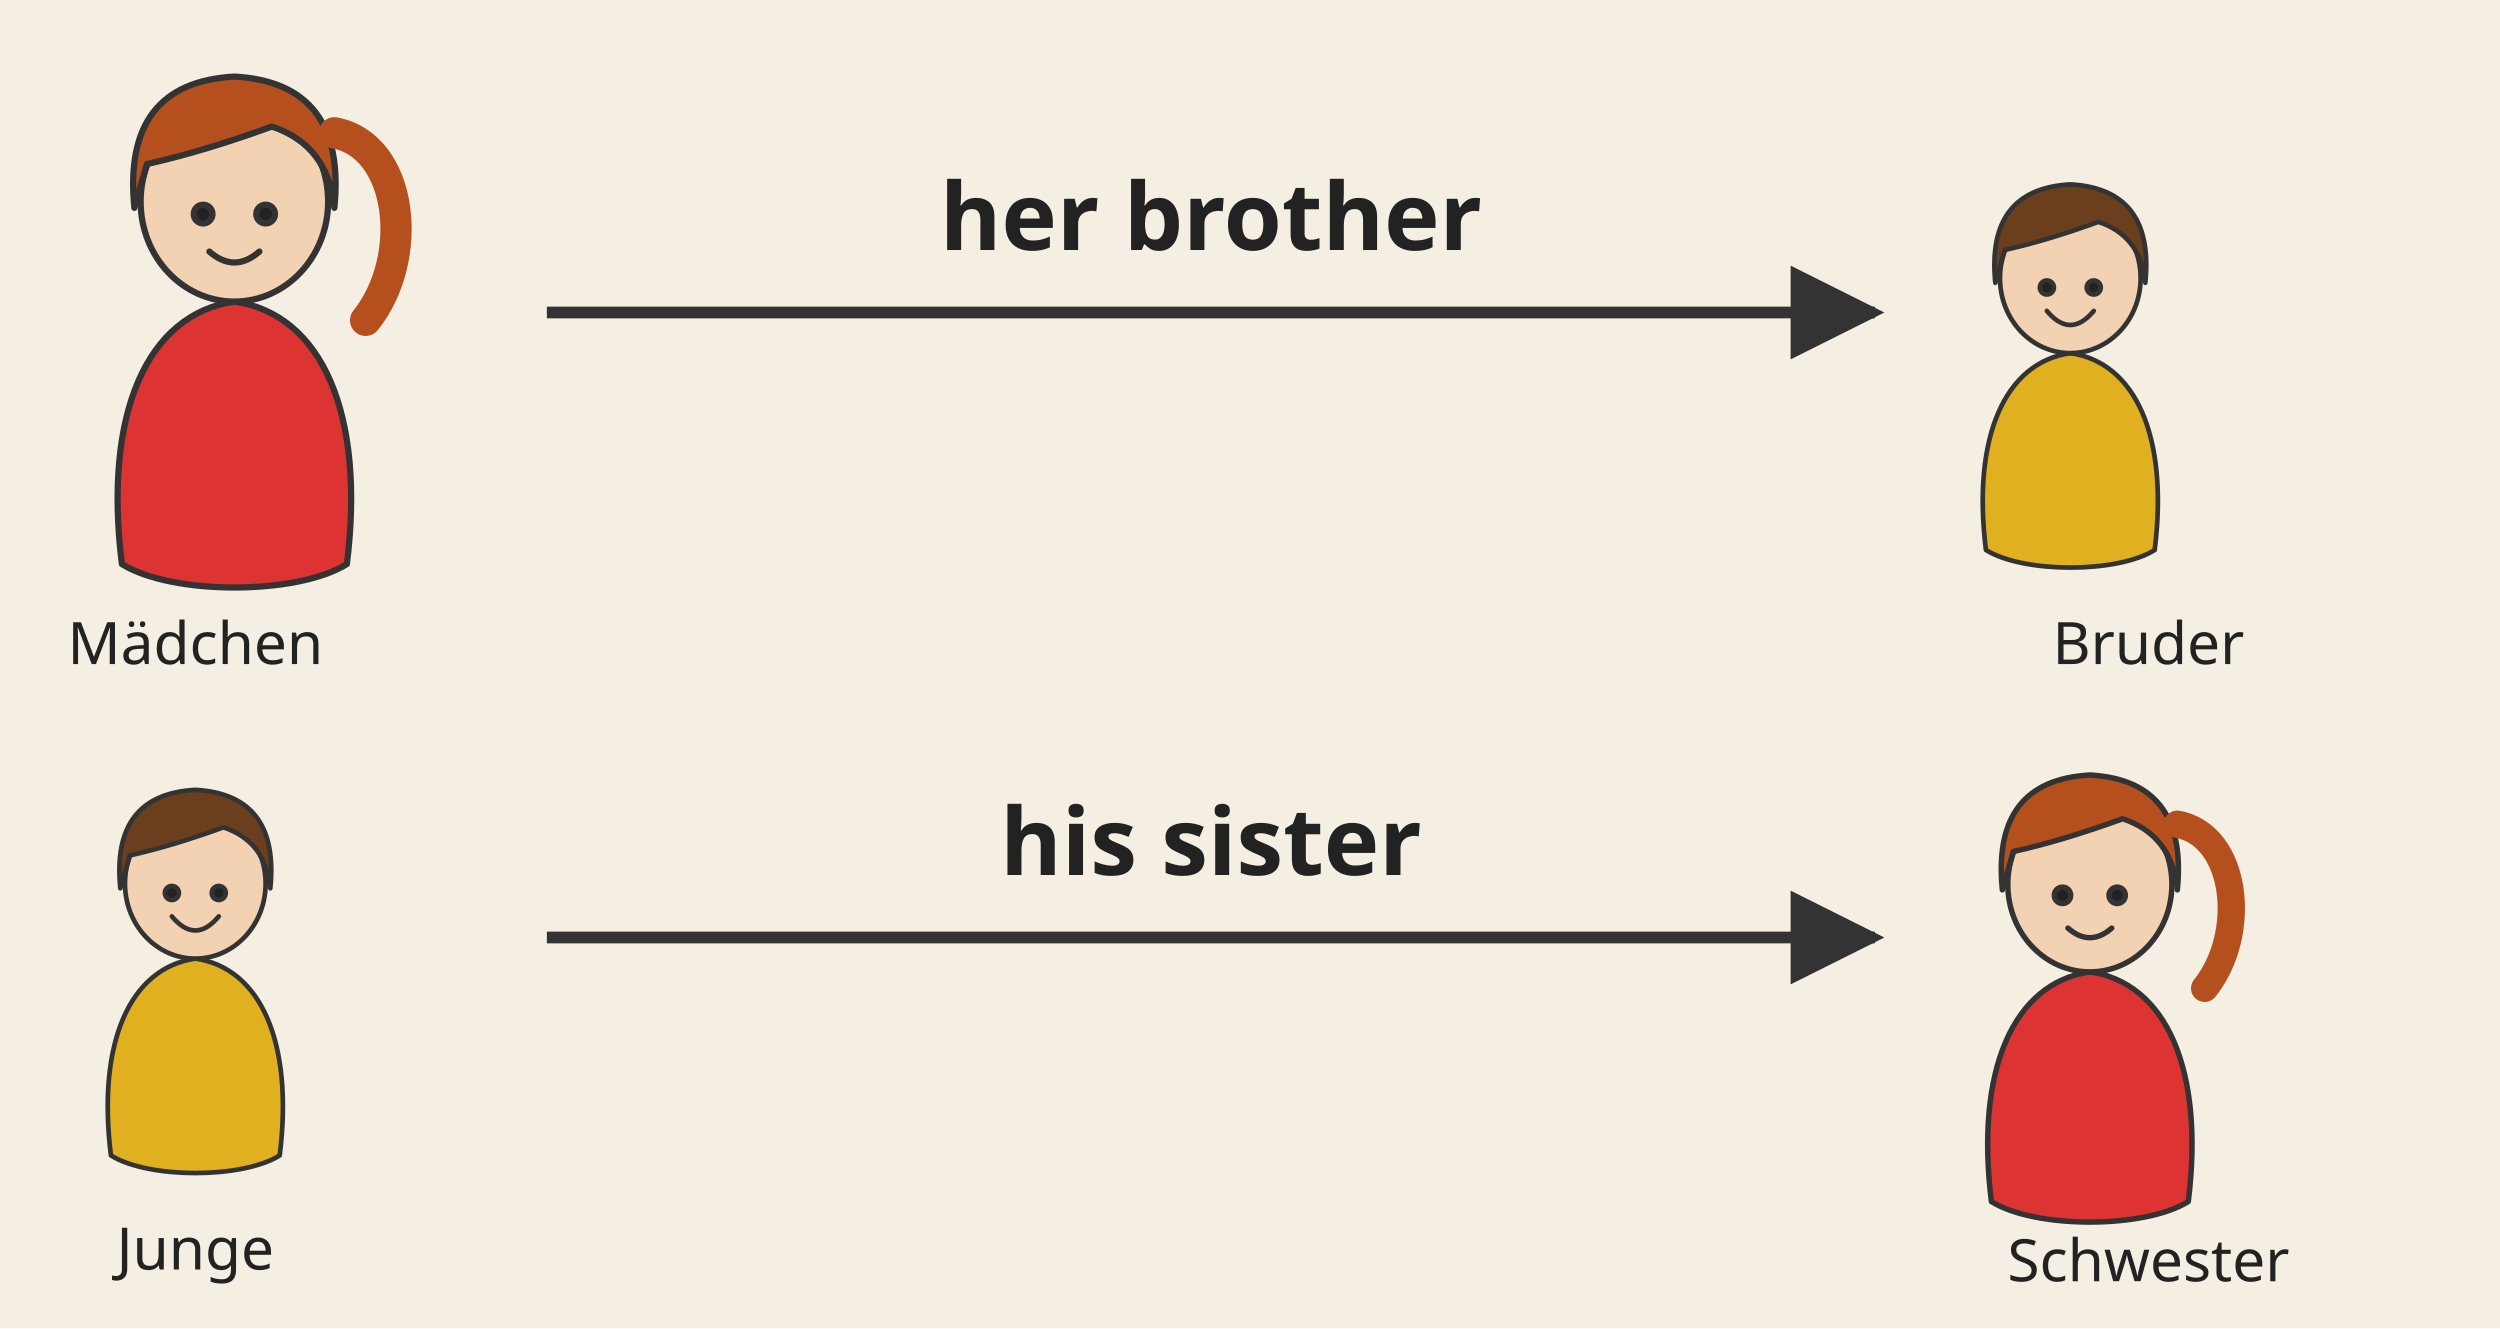
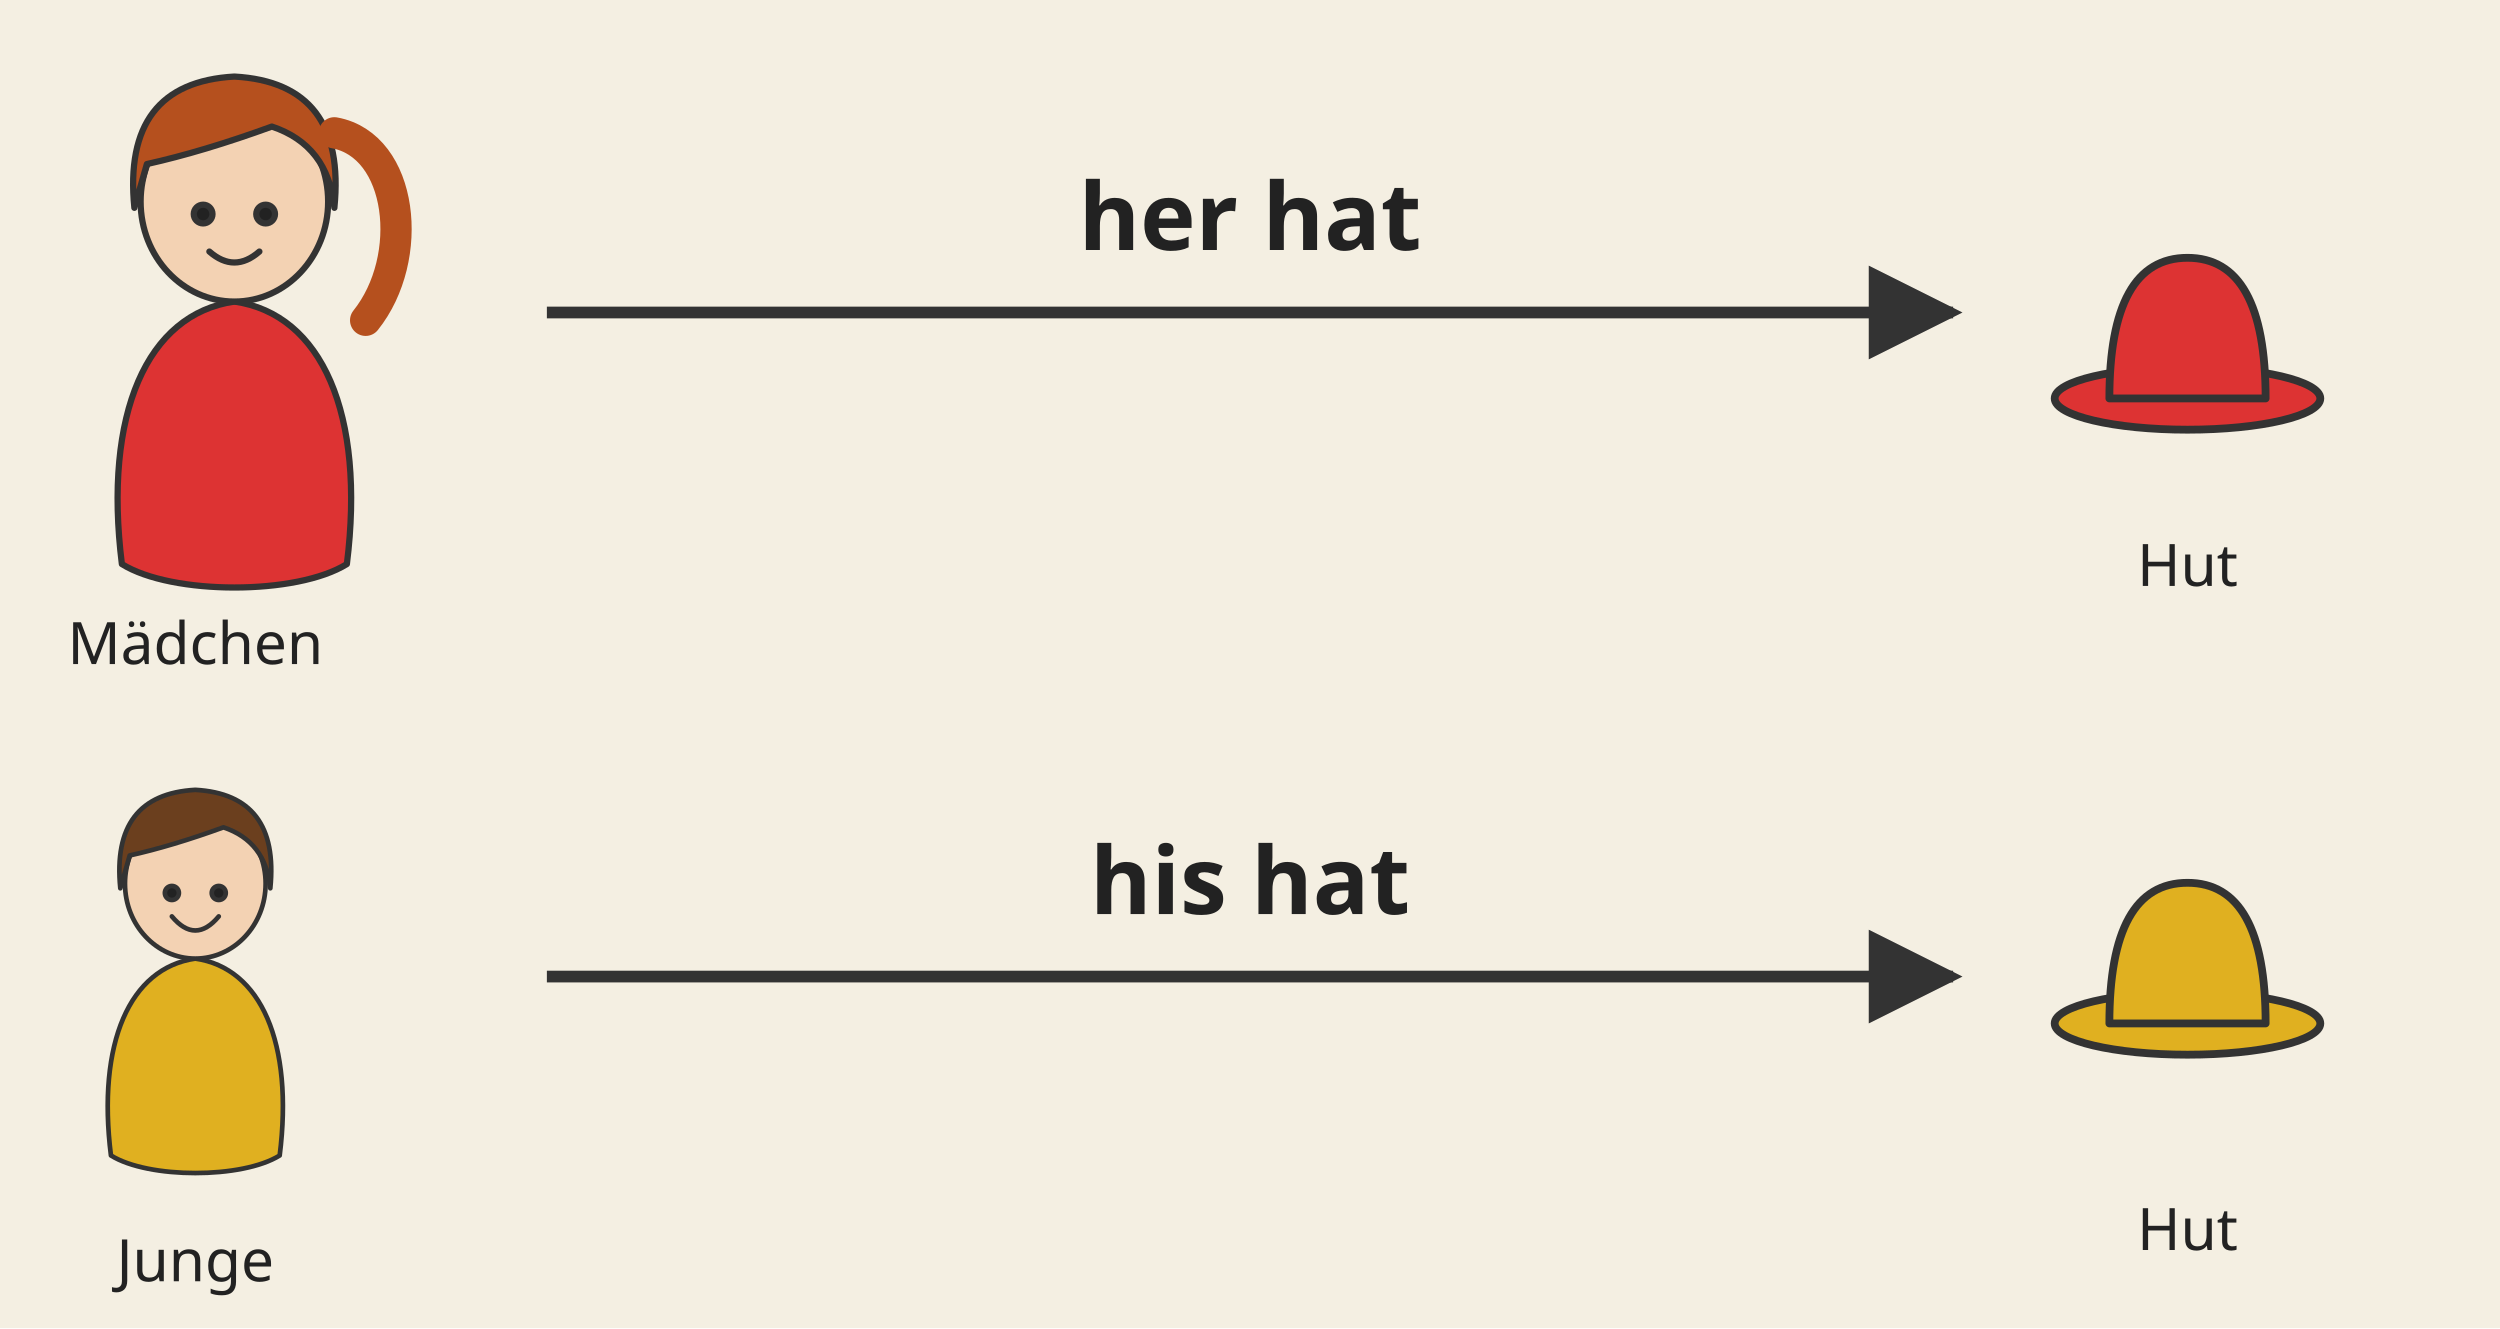
<svg xmlns="http://www.w3.org/2000/svg" viewBox="0 0 640 340" role="img">
  <defs>
    <g id="sophie" stroke="#333" stroke-width="2" stroke-linejoin="round" stroke-linecap="round">
      <path d="M14 168 C8 120 22 88 50 84 C78 88 92 120 86 168 C70 178 30 178 14 168 Z" fill="#3a9a5b" />
      <ellipse cx="50" cy="52" rx="30" ry="32" fill="#f3d2b3" />
      <path d="M18 54 Q14 14 50 12 Q86 14 82 54 Q80 34 62 28 Q40 36 22 40 Z" fill="#d9b45a" />
      <path d="M20 50 C10 70 12 96 22 108" fill="none" stroke="#d9b45a" stroke-width="8" />
      <path d="M80 50 C90 70 88 96 78 108" fill="none" stroke="#d9b45a" stroke-width="8" />
      <circle cx="40" cy="56" r="3" fill="#222" />
      <circle cx="60" cy="56" r="3" fill="#222" />
      <path d="M42 68 Q50 75 58 68" fill="none" />
    </g>
    <g id="ellie" stroke="#333" stroke-width="2" stroke-linejoin="round" stroke-linecap="round">
      <path d="M14 168 C8 120 22 88 50 84 C78 88 92 120 86 168 C70 178 30 178 14 168 Z" fill="#d33" />
      <ellipse cx="50" cy="52" rx="30" ry="32" fill="#f3d2b3" />
      <path d="M18 54 Q14 14 50 12 Q86 14 82 54 Q80 34 62 28 Q40 36 22 40 Z" fill="#b5501e" />
      <path d="M82 30 C104 34 108 70 92 90" fill="none" stroke="#b5501e" stroke-width="10" />
      <circle cx="40" cy="56" r="3" fill="#222" />
      <circle cx="60" cy="56" r="3" fill="#222" />
      <path d="M42 68 Q50 75 58 68" fill="none" />
    </g>
    <g id="peter" stroke="#333" stroke-width="2" stroke-linejoin="round" stroke-linecap="round">
      <path d="M14 168 C8 120 22 88 50 84 C78 88 92 120 86 168 C70 178 30 178 14 168 Z" fill="#e0b020" />
      <ellipse cx="50" cy="52" rx="30" ry="32" fill="#f3d2b3" />
      <path d="M18 54 Q14 14 50 12 Q86 14 82 54 Q80 34 62 28 Q40 36 22 40 Z" fill="#6b3f1e" />
      <circle cx="40" cy="56" r="3" fill="#222" />
      <circle cx="60" cy="56" r="3" fill="#222" />
      <path d="M40 66 Q50 78 60 66" fill="none" />
    </g>
    <g id="amir" stroke="#333" stroke-width="2" stroke-linejoin="round" stroke-linecap="round">
      <path d="M14 168 C8 120 22 88 50 84 C78 88 92 120 86 168 C70 178 30 178 14 168 Z" fill="#3a6fd8" />
      <ellipse cx="50" cy="54" rx="30" ry="32" fill="#c68f62" />
      <path d="M18 54 Q10 22 30 14 Q40 6 52 12 Q72 6 82 22 Q92 40 82 54 Q80 34 62 28 Q40 34 22 42 Z" fill="#222" />
      <circle cx="39" cy="57" r="8" fill="none" />
      <circle cx="61" cy="57" r="8" fill="none" />
      <path d="M47 57 L53 57" fill="none" />
      <circle cx="39" cy="57" r="2.5" fill="#222" />
      <circle cx="61" cy="57" r="2.5" fill="#222" />
      <path d="M42 70 Q50 77 58 70" fill="none" />
    </g>
    <g id="hill" stroke="#333" stroke-width="2" stroke-linejoin="round" stroke-linecap="round">
      <path d="M10 168 C4 120 20 88 50 84 C80 88 96 120 90 168 C72 178 28 178 10 168 Z" fill="#8a5a2b" />
      <ellipse cx="50" cy="52" rx="30" ry="32" fill="#f3d2b3" />
      <path d="M18 50 Q14 14 50 12 Q86 14 82 50 Q80 30 62 26 Q40 32 22 38 Z" fill="#9a9a9a" />
      <circle cx="40" cy="56" r="3" fill="#222" />
      <circle cx="60" cy="56" r="3" fill="#222" />
      <path d="M42 68 Q50 75 58 68" fill="none" />
    </g>
    <marker id="pf" viewBox="0 0 10 10" refX="9" refY="5" markerWidth="8" markerHeight="8" orient="auto">
      <path d="M0 0 L10 5 L0 10 z" fill="#333" />
    </marker>
  </defs>
  <rect width="640" height="340" fill="#f4efe2" />
  <use href="#ellie" transform="translate(20,10) scale(.8)" />
-   <use href="#peter" transform="translate(500,40) scale(.6)" />
-   <path d="M140 80 H480" stroke="#333" stroke-width="3" marker-end="url(#pf)" />
-   <text x="310" y="64" text-anchor="middle" font-family="sans-serif" font-size="24" font-weight="bold" fill="#222">her brother</text>
+   <g stroke="#333" stroke-width="2" stroke-linejoin="round">
+     <ellipse cx="560" cy="102" rx="34" ry="8" fill="#d33" />
+     <path d="M540 102 Q540 66 560 66 Q580 66 580 102 Z" fill="#d33" />
+   </g>
+   <path d="M140 80 H500" stroke="#333" stroke-width="3" marker-end="url(#pf)" />
+   <text x="320" y="64" text-anchor="middle" font-family="sans-serif" font-size="24" font-weight="bold" fill="#222">her hat</text>
  <text x="50" y="170" text-anchor="middle" font-family="sans-serif" font-size="15" fill="#222">Mädchen</text>
-   <text x="550" y="170" text-anchor="middle" font-family="sans-serif" font-size="15" fill="#222">Bruder</text>
+   <text x="560" y="150" text-anchor="middle" font-family="sans-serif" font-size="15" fill="#222">Hut</text>
  <use href="#peter" transform="translate(20,195) scale(.6)" />
-   <use href="#ellie" transform="translate(500,190) scale(.7)" />
-   <path d="M140 240 H480" stroke="#333" stroke-width="3" marker-end="url(#pf)" />
-   <text x="310" y="224" text-anchor="middle" font-family="sans-serif" font-size="24" font-weight="bold" fill="#222">his sister</text>
-   <text x="50" y="325" text-anchor="middle" font-family="sans-serif" font-size="15" fill="#222">Junge</text>
-   <text x="550" y="328" text-anchor="middle" font-family="sans-serif" font-size="15" fill="#222">Schwester</text>
+   <g stroke="#333" stroke-width="2" stroke-linejoin="round">
+     <ellipse cx="560" cy="262" rx="34" ry="8" fill="#e0b020" />
+     <path d="M540 262 Q540 226 560 226 Q580 226 580 262 Z" fill="#e0b020" />
+   </g>
+   <path d="M140 250 H500" stroke="#333" stroke-width="3" marker-end="url(#pf)" />
+   <text x="320" y="234" text-anchor="middle" font-family="sans-serif" font-size="24" font-weight="bold" fill="#222">his hat</text>
+   <text x="50" y="328" text-anchor="middle" font-family="sans-serif" font-size="15" fill="#222">Junge</text>
+   <text x="560" y="320" text-anchor="middle" font-family="sans-serif" font-size="15" fill="#222">Hut</text>
</svg>
